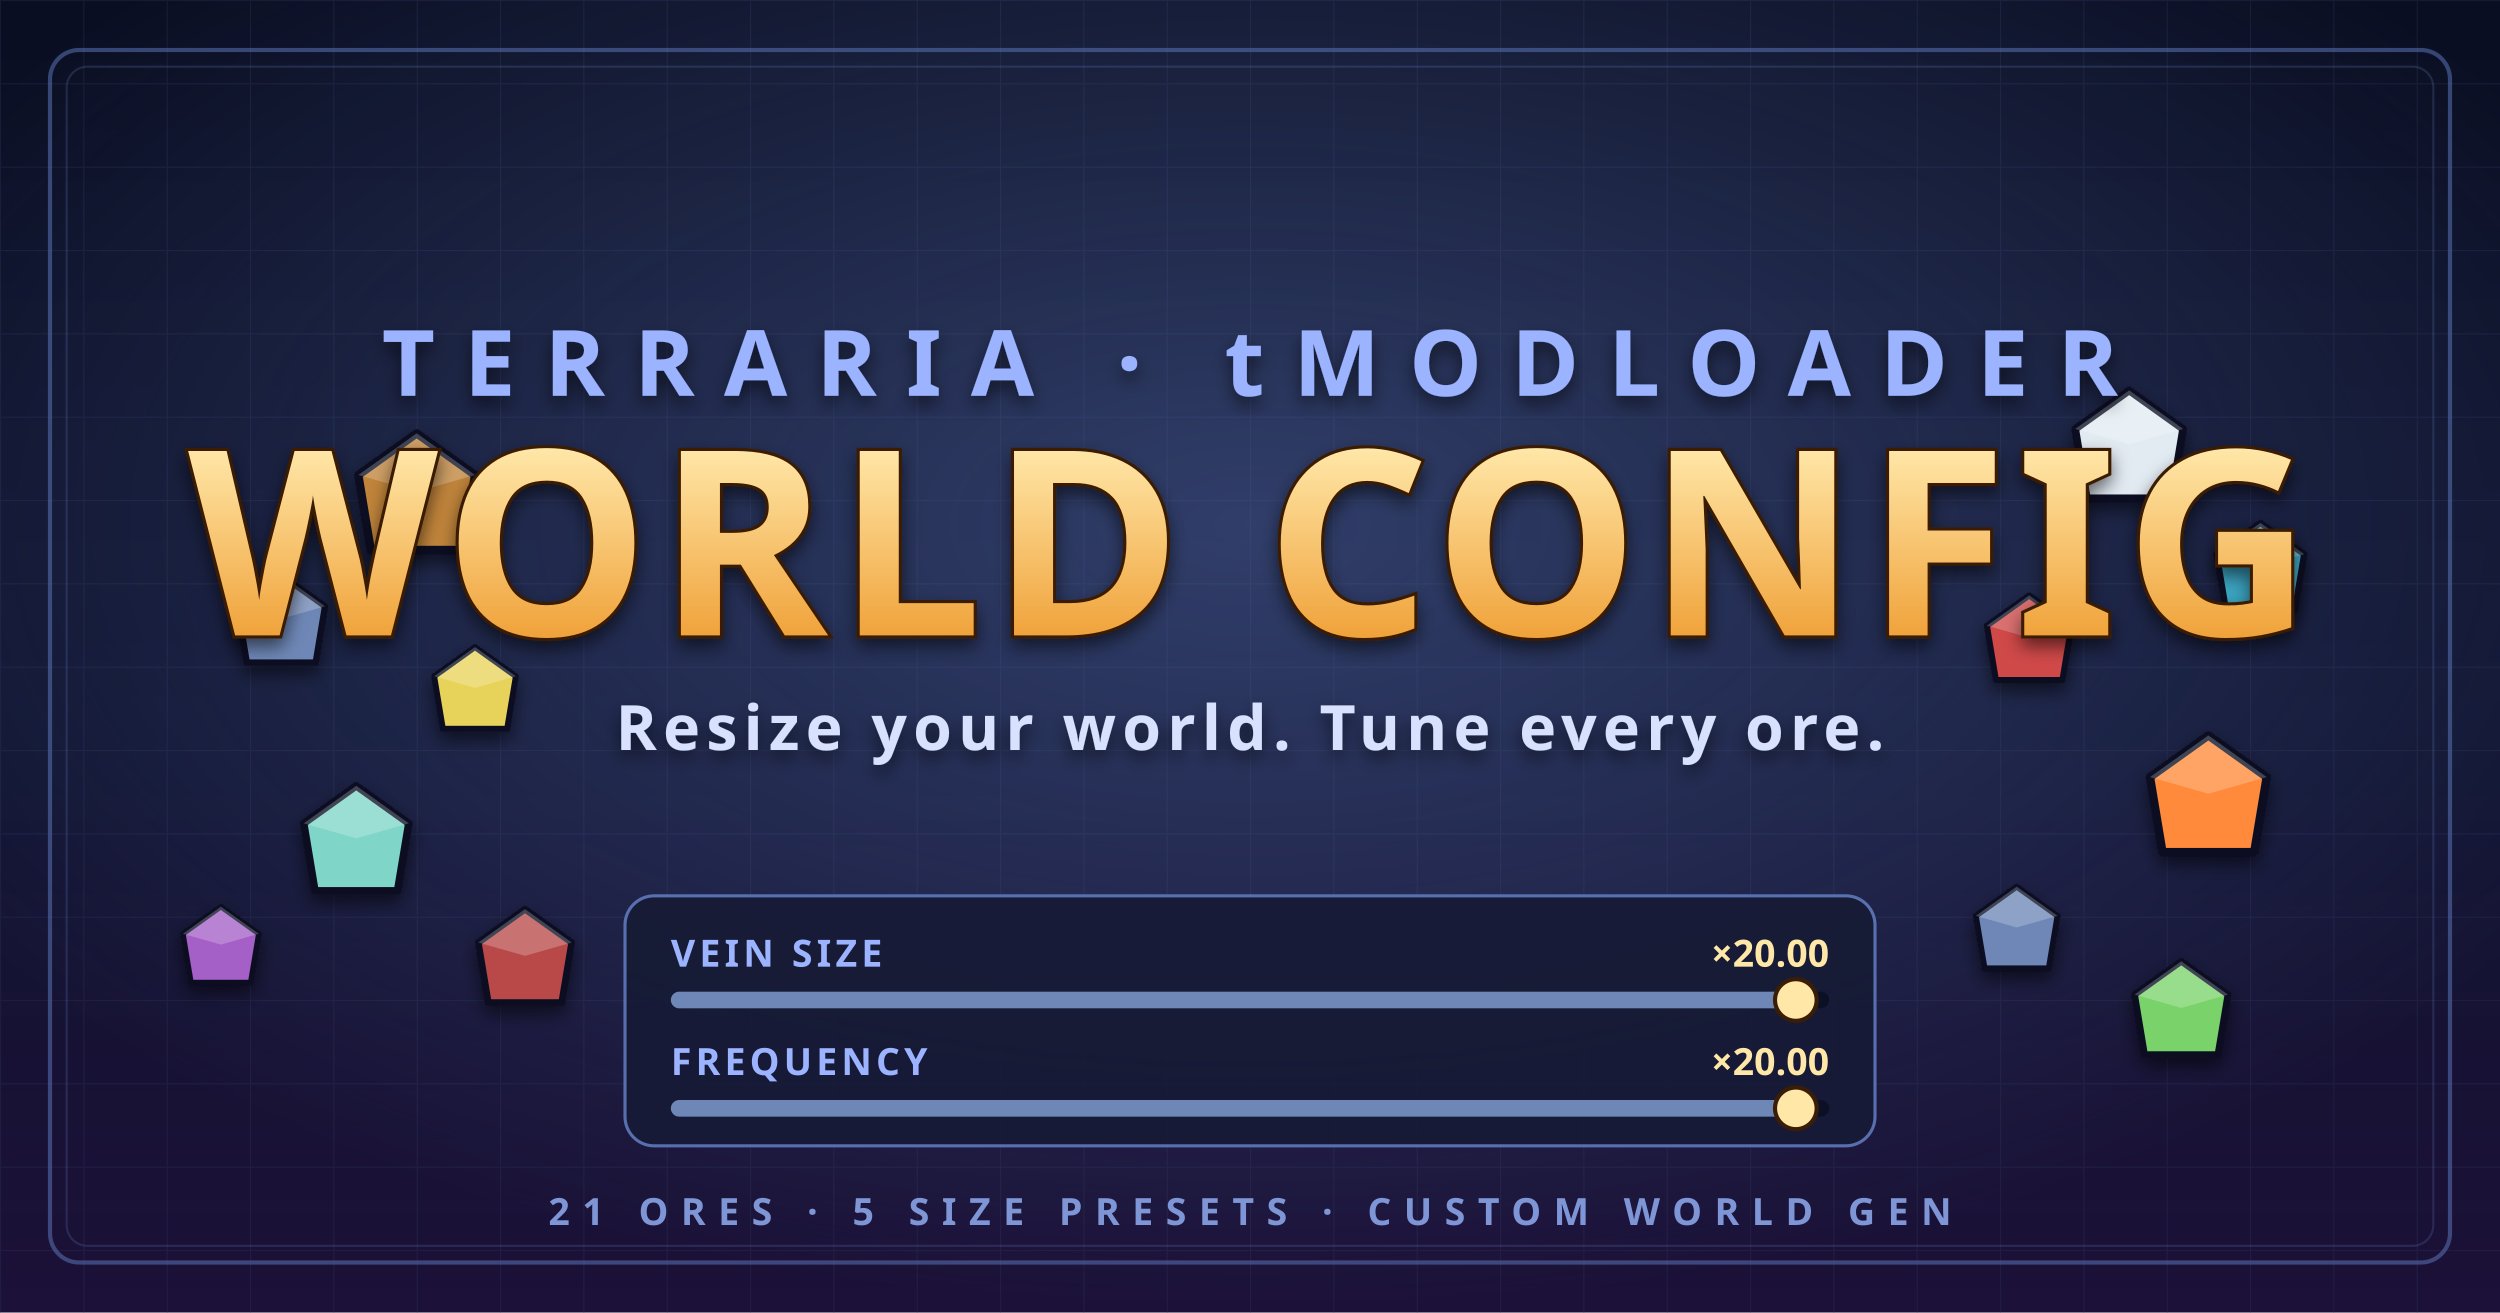
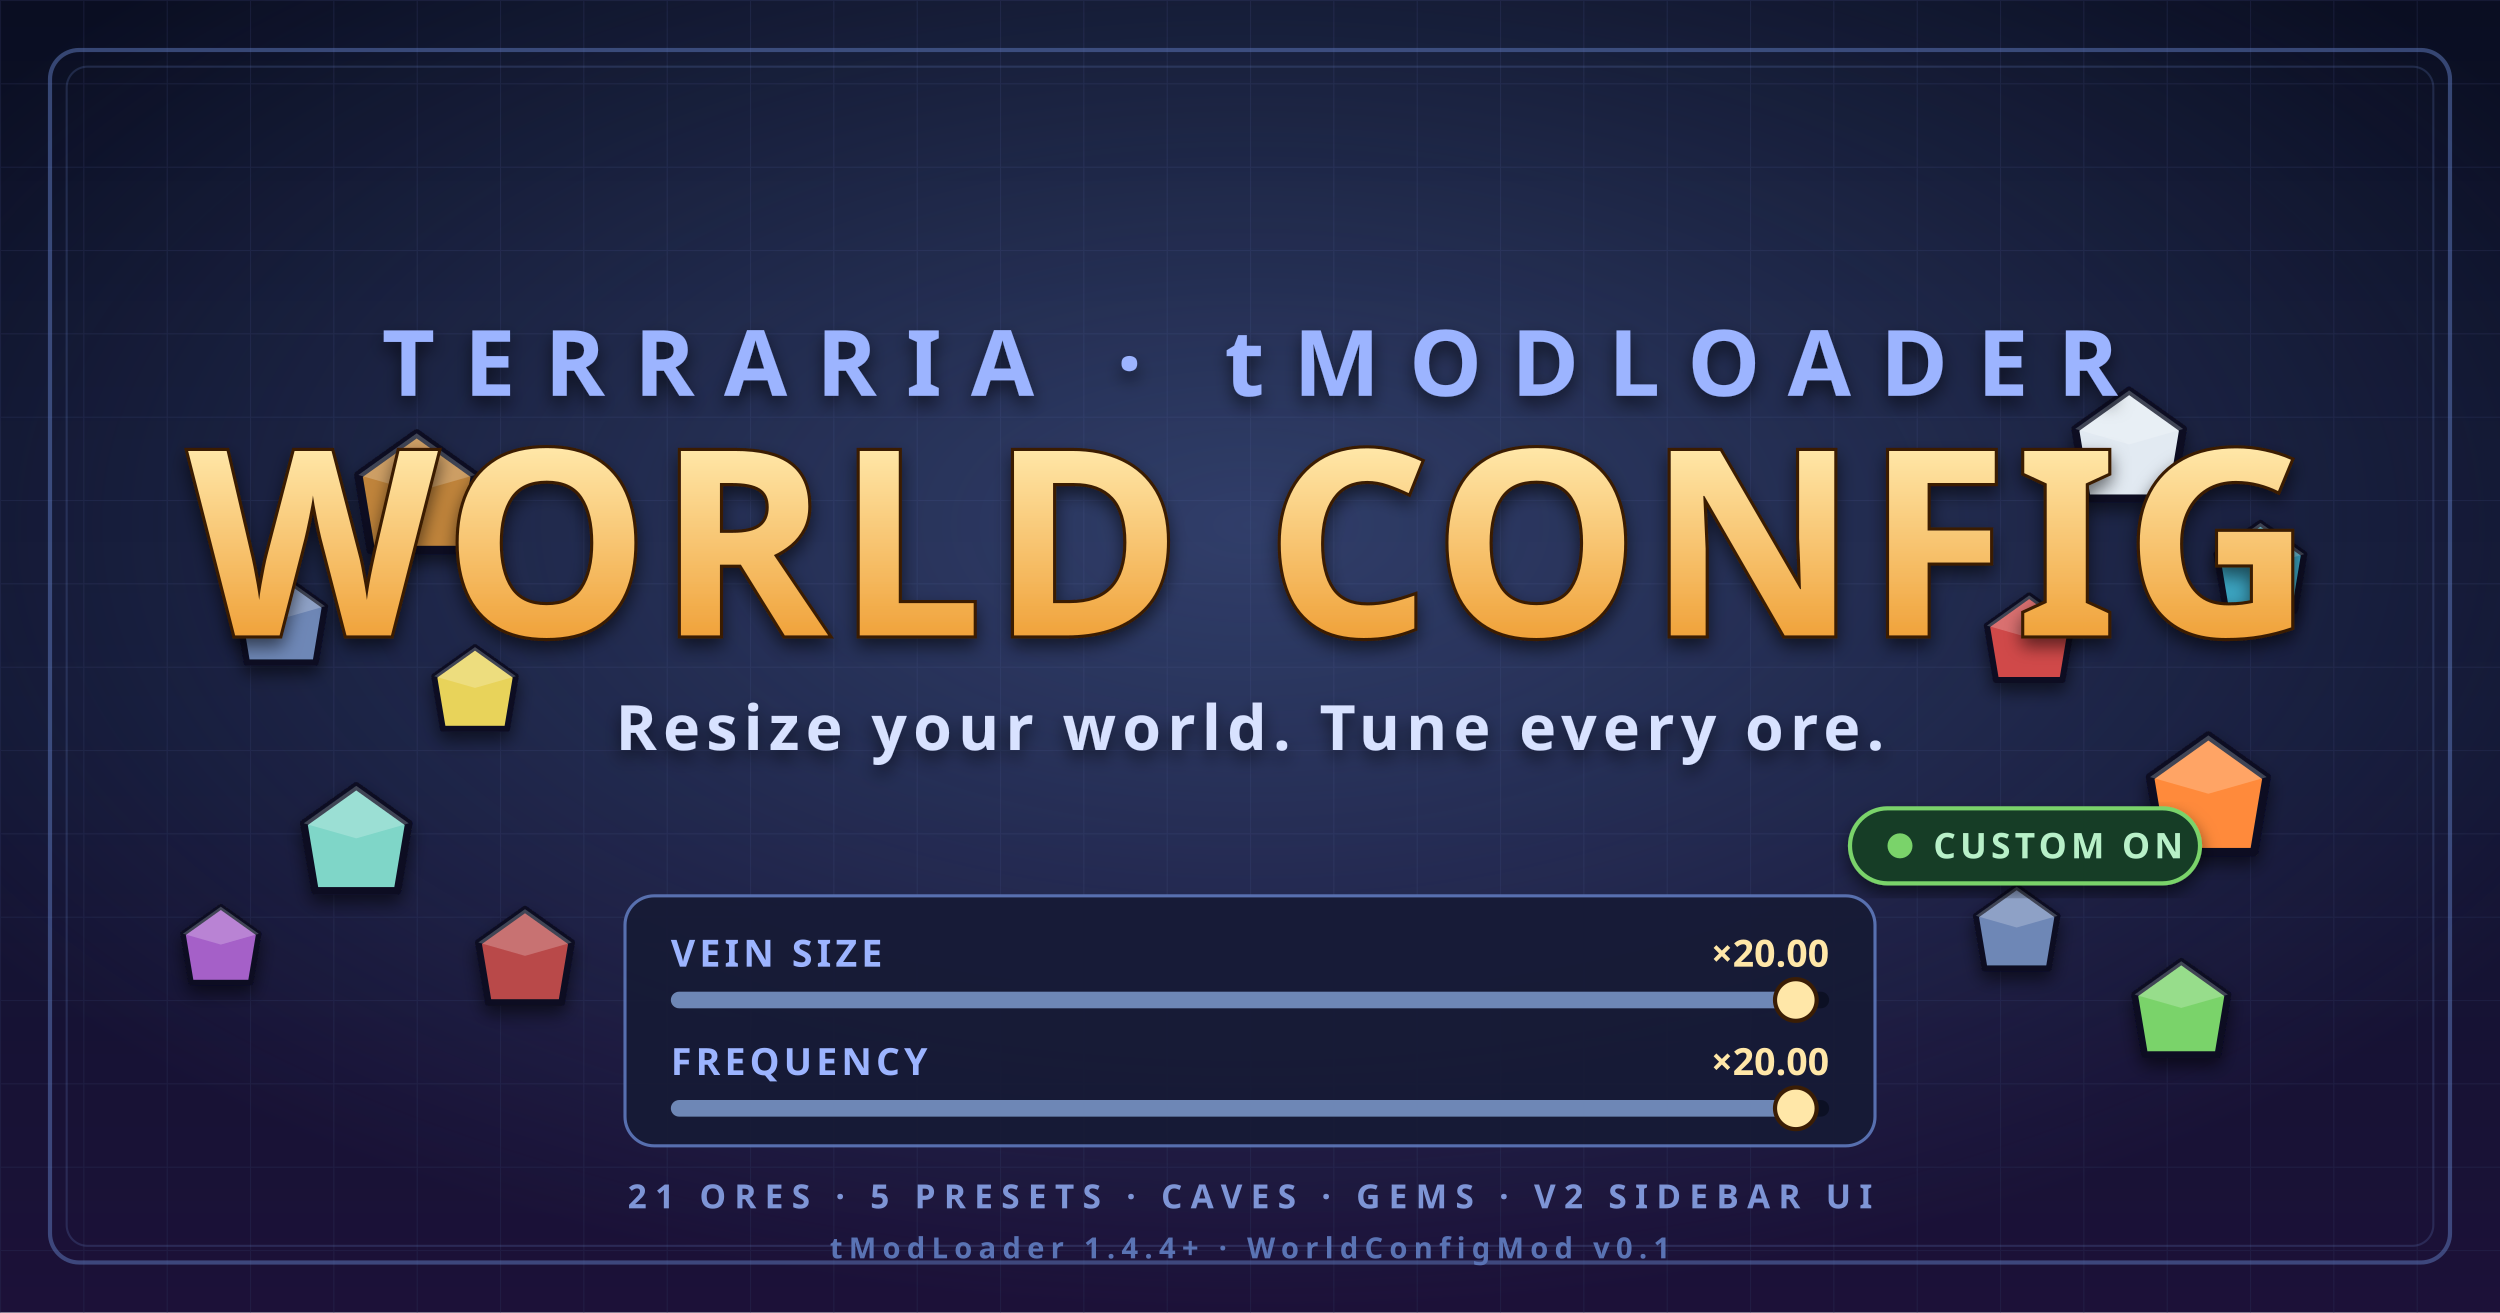
<svg xmlns="http://www.w3.org/2000/svg" viewBox="0 0 1200 630" font-family="Verdana, 'Trebuchet MS', sans-serif">
  <defs>
    <linearGradient id="bg" x1="0" y1="0" x2="0" y2="1">
      <stop offset="0" stop-color="#0a0e22" />
      <stop offset="0.55" stop-color="#101430" />
      <stop offset="1" stop-color="#1c1138" />
    </linearGradient>
    <linearGradient id="title" x1="0" y1="0" x2="0" y2="1">
      <stop offset="0" stop-color="#ffe7a8" />
      <stop offset="1" stop-color="#f0a23a" />
    </linearGradient>
    <radialGradient id="glow" cx="50%" cy="40%" r="60%">
      <stop offset="0" stop-color="#5a73b4" stop-opacity="0.45" />
      <stop offset="1" stop-color="#5a73b4" stop-opacity="0" />
    </radialGradient>
    <filter id="shadow" x="-20%" y="-20%" width="140%" height="140%">
      <feDropShadow dx="0" dy="4" stdDeviation="4" flood-color="#000" flood-opacity="0.55" />
    </filter>
    <pattern id="grid" width="40" height="40" patternUnits="userSpaceOnUse">
      <path d="M40 0 H0 V40" fill="none" stroke="#2a3158" stroke-width="1" opacity="0.35" />
    </pattern>
    <symbol id="ore" viewBox="-20 -20 40 40">
      <polygon points="0,-16 14,-6 11,12 -11,12 -14,-6" fill="currentColor" stroke="#0b0f24" stroke-width="2" stroke-linejoin="round" />
      <polygon points="0,-16 14,-6 0,-2 -14,-6" fill="#fff" fill-opacity="0.22" />
    </symbol>
  </defs>
  <rect width="1200" height="630" fill="url(#bg)" />
  <rect width="1200" height="630" fill="url(#grid)" />
  <rect width="1200" height="630" fill="url(#glow)" />
  <rect x="24" y="24" width="1152" height="582" rx="14" fill="none" stroke="#5a73b4" stroke-width="2" opacity="0.55" />
  <rect x="32" y="32" width="1136" height="566" rx="10" fill="none" stroke="#5a73b4" stroke-width="1" opacity="0.25" />
  <g filter="url(#shadow)">
    <use href="#ore" x="160" y="200" width="80" height="80" color="#c0843a" />
    <use href="#ore" x="105" y="270" width="60" height="60" color="#6e87b6" />
    <use href="#ore" x="200" y="305" width="56" height="56" color="#e8d35a" />
    <use href="#ore" x="135" y="370" width="72" height="72" color="#7fd6c8" />
    <use href="#ore" x="220" y="430" width="64" height="64" color="#b94a4a" />
    <use href="#ore" x="80" y="430" width="52" height="52" color="#a560c8" />
  </g>
  <g filter="url(#shadow)">
    <use href="#ore" x="985" y="180" width="74" height="74" color="#e2eaf2" />
    <use href="#ore" x="1055" y="245" width="60" height="60" color="#3aa3c0" />
    <use href="#ore" x="945" y="280" width="58" height="58" color="#d04848" />
    <use href="#ore" x="1020" y="345" width="80" height="80" color="#ff8a3a" />
    <use href="#ore" x="940" y="420" width="56" height="56" color="#6e87b6" />
    <use href="#ore" x="1015" y="455" width="64" height="64" color="#7ad36a" />
  </g>
  <g text-anchor="middle" filter="url(#shadow)">
    <text x="600" y="190" font-size="44" font-weight="700" letter-spacing="14" fill="#9cb4ff">TERRARIA · tMODLOADER</text>
    <text x="600" y="305" font-size="124" font-weight="900" letter-spacing="4" fill="url(#title)" stroke="#3a1d05" stroke-width="3" paint-order="stroke fill">WORLD CONFIG</text>
    <text x="600" y="360" font-size="30" font-weight="600" fill="#d8e2ff" letter-spacing="3">Resize your world. Tune every ore.</text>
  </g>
+   <g filter="url(#shadow)">
+     <rect x="888" y="388" width="168" height="36" rx="18" fill="#143d28" stroke="#7ad36a" stroke-width="2" />
+     <circle cx="912" cy="406" r="6" fill="#7ad36a" />
+     <text x="928" y="412" font-size="17" font-weight="700" fill="#b8f0c8" letter-spacing="2">CUSTOM ON</text>
+   </g>
  <g transform="translate(300,430)">
    <rect x="0" y="0" width="600" height="120" rx="14" fill="#161a36" stroke="#5a73b4" stroke-width="1.5" opacity="0.95" />
    <text x="22" y="34" font-size="18" font-weight="700" fill="#9cb4ff" letter-spacing="2">VEIN SIZE</text>
    <text x="578" y="34" font-size="18" font-weight="700" fill="#ffe7a8" text-anchor="end">×20.00</text>
    <rect x="22" y="46" width="556" height="8" rx="4" fill="#0c1024" />
    <rect x="22" y="46" width="540" height="8" rx="4" fill="#6e87b6" />
    <circle cx="562" cy="50" r="10" fill="#ffe7a8" stroke="#3a1d05" stroke-width="2" />
    <text x="22" y="86" font-size="18" font-weight="700" fill="#9cb4ff" letter-spacing="2">FREQUENCY</text>
    <text x="578" y="86" font-size="18" font-weight="700" fill="#ffe7a8" text-anchor="end">×20.00</text>
    <rect x="22" y="98" width="556" height="8" rx="4" fill="#0c1024" />
    <rect x="22" y="98" width="540" height="8" rx="4" fill="#6e87b6" />
    <circle cx="562" cy="102" r="10" fill="#ffe7a8" stroke="#3a1d05" stroke-width="2" />
  </g>
  <g text-anchor="middle">
-     <text x="600" y="588" font-size="18" font-weight="700" fill="#7e95d6" letter-spacing="6">21 ORES · 5 SIZE PRESETS · CUSTOM WORLD GEN</text>
+     <text x="600" y="580" font-size="16" font-weight="700" fill="#7e95d6" letter-spacing="4">21 ORES · 5 PRESETS · CAVES · GEMS · V2 SIDEBAR UI</text>
+     <text x="600" y="604" font-size="14" font-weight="600" fill="#5a73b4" letter-spacing="3">tModLoader 1.4.4+ · WorldConfigMod v0.1</text>
  </g>
</svg>
